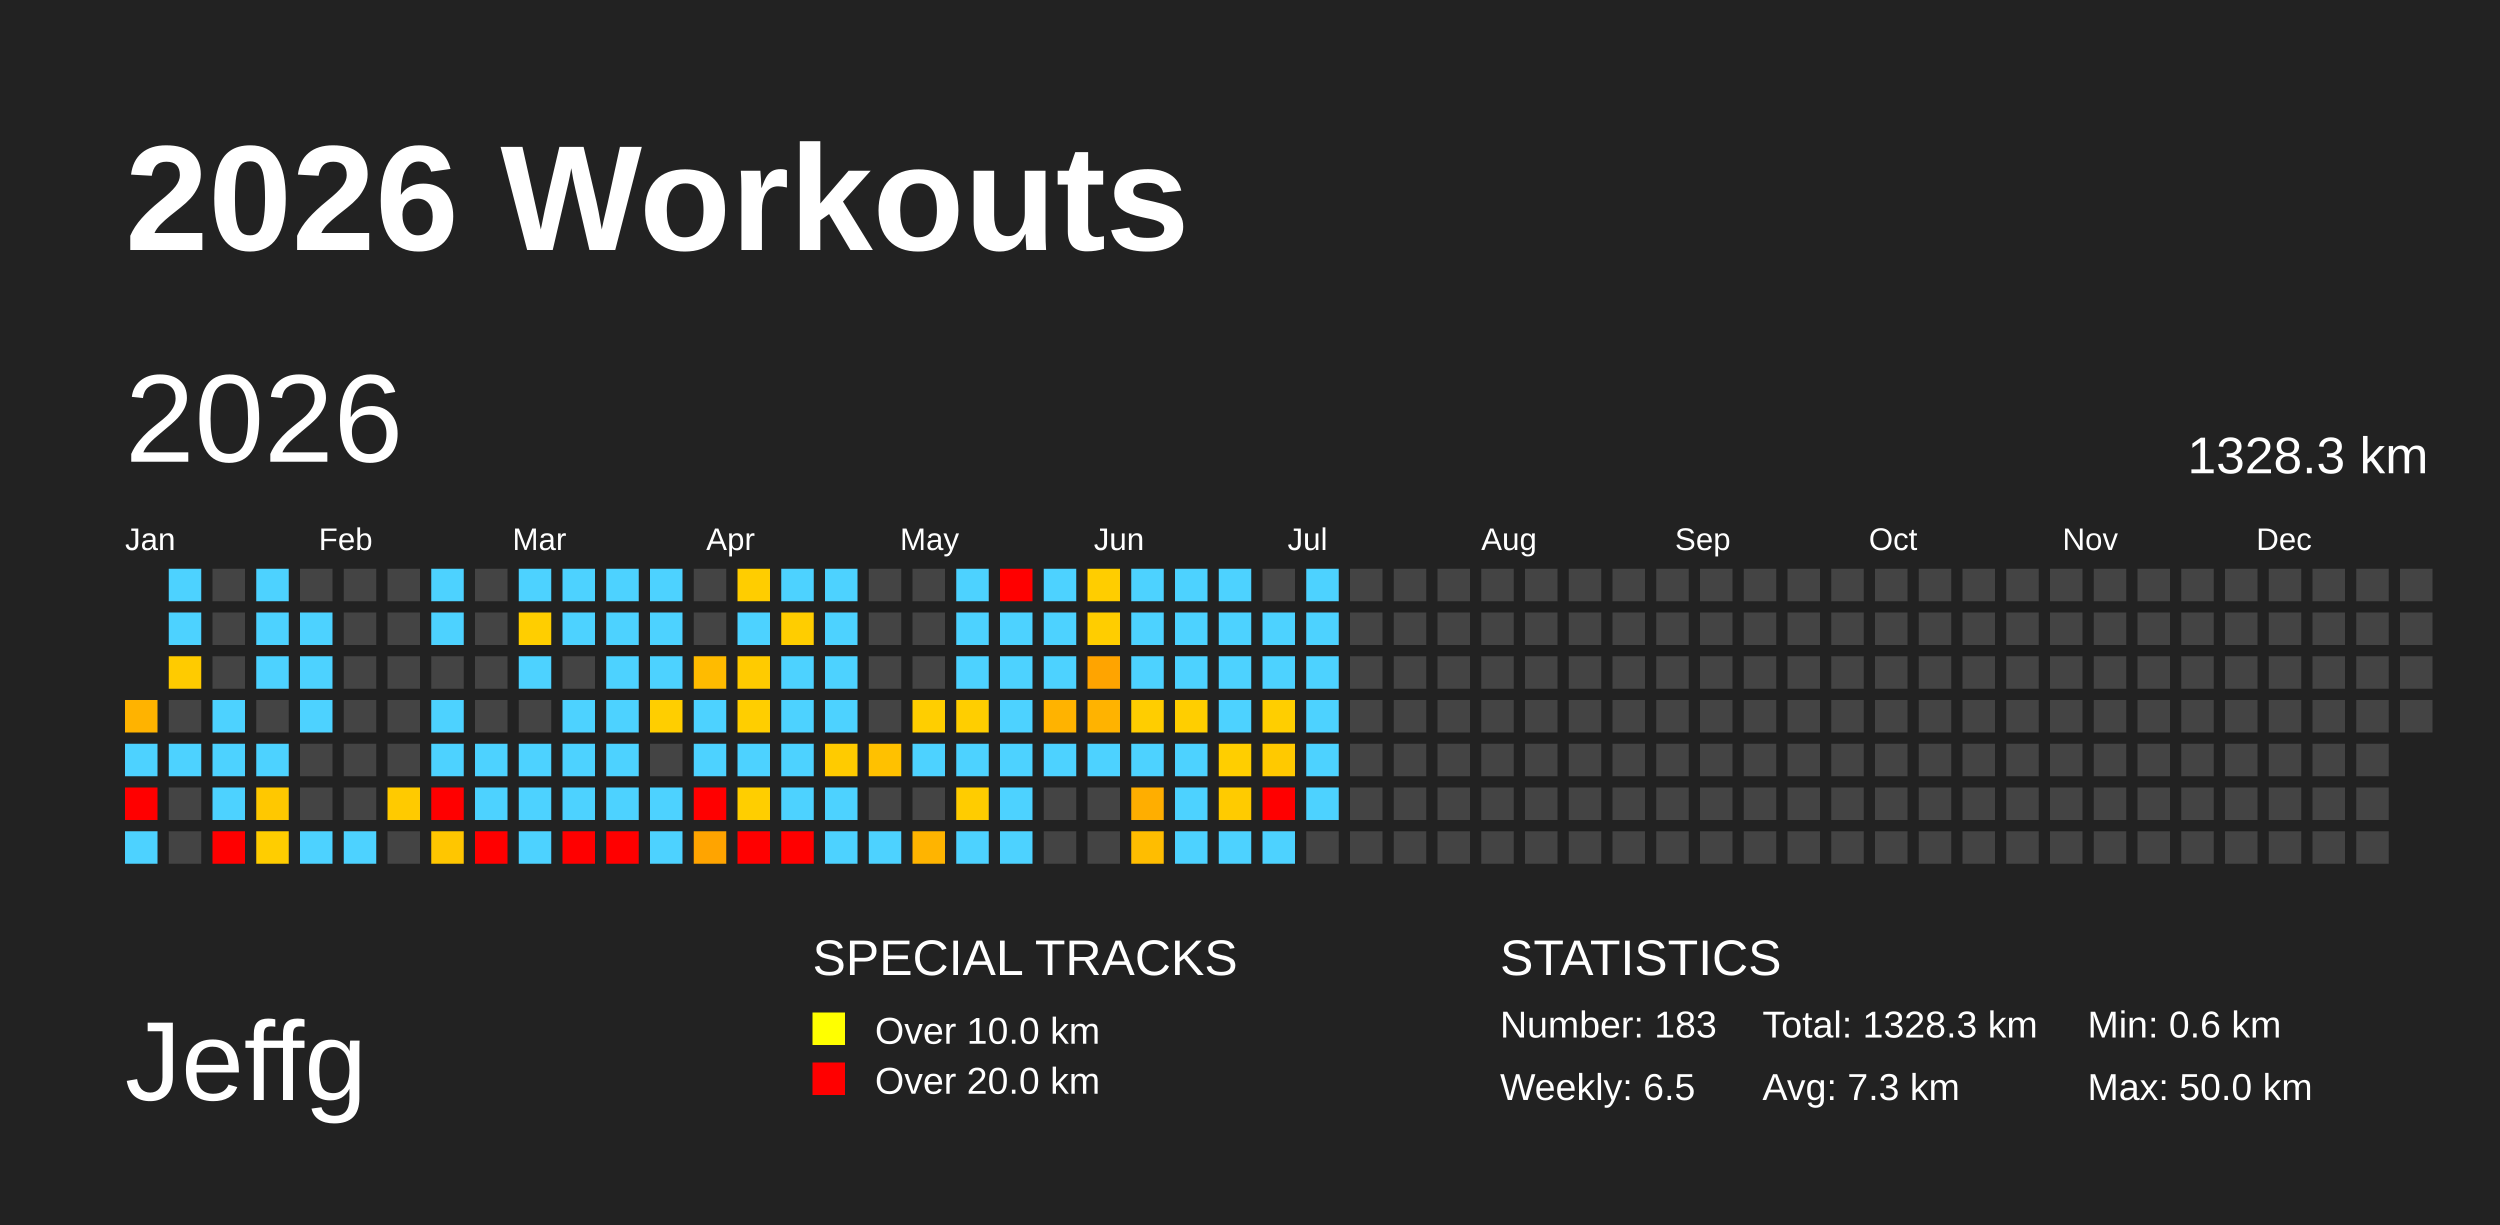
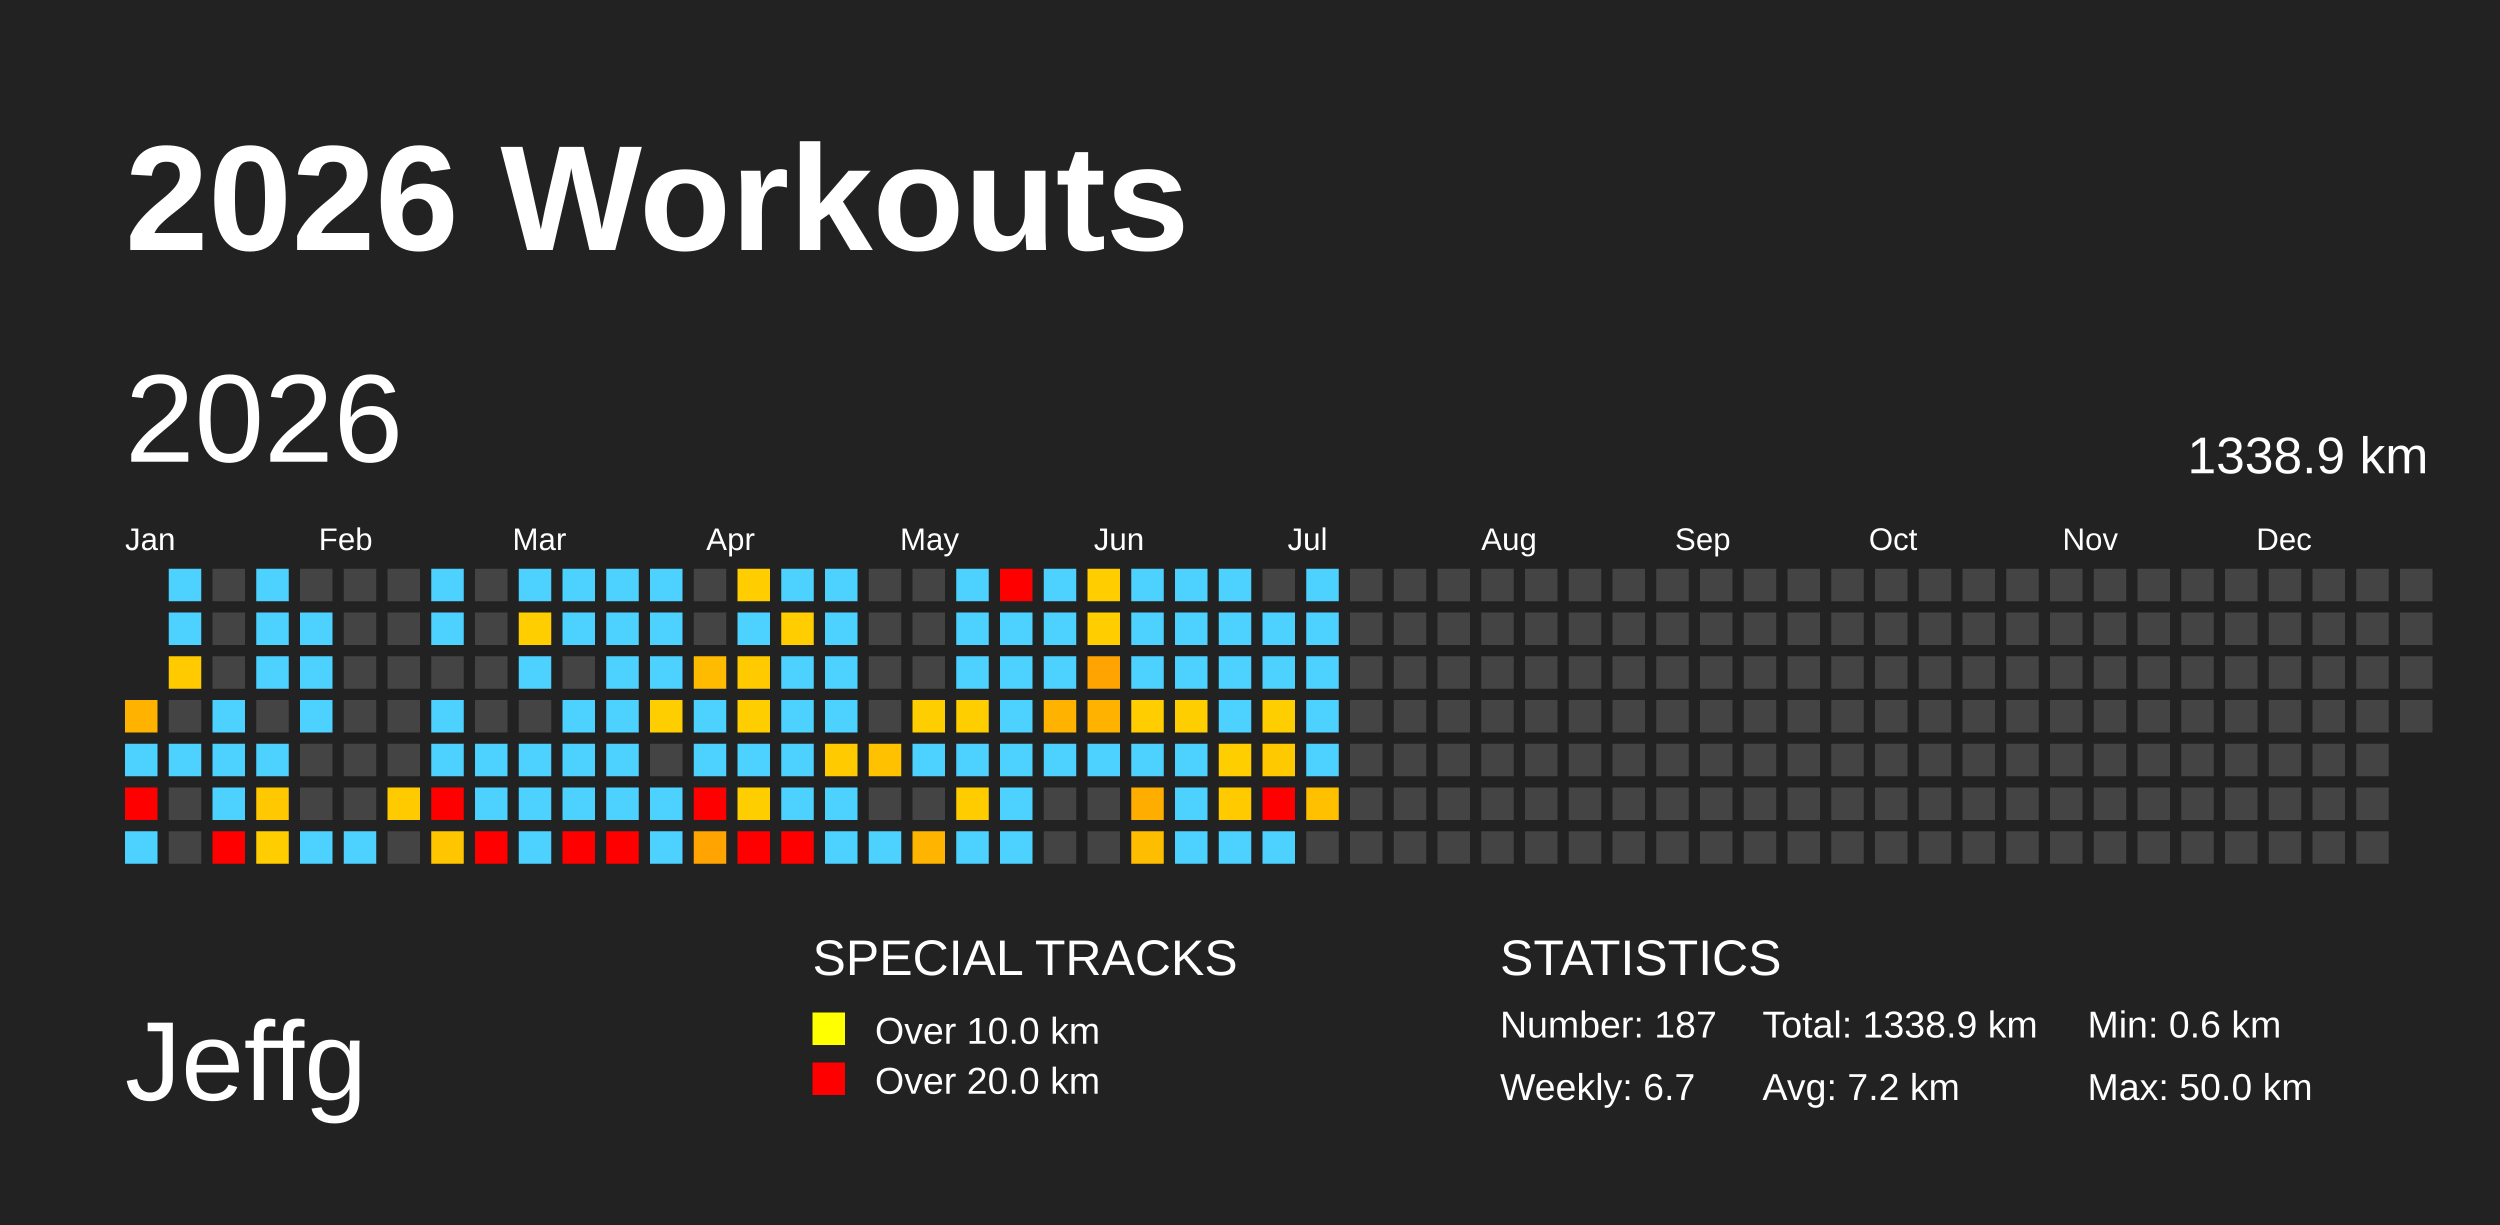
<svg xmlns="http://www.w3.org/2000/svg" baseProfile="full" height="98mm" version="1.1" viewBox="0,0,200,98" width="200mm">
  <defs />
  <rect fill="#222222" height="98" width="200" x="0" y="0" />
  <text fill="#FFFFFF" style="font-size:12px; font-family:Arial; font-weight:bold;" x="10" y="20">2026 Workouts</text>
  <text fill="#FFFFFF" style="font-size:9px; font-family:Arial" x="10" y="88">Jeffg</text>
  <text fill="#FFFFFF" style="font-size:4px; font-family:Arial" x="65" y="78">SPECIAL TRACKS</text>
  <rect fill="yellow" height="2.6" width="2.6" x="65" y="81" />
  <text fill="#FFFFFF" style="font-size:3px; font-family:Arial" x="70" y="83.5">Over 10.0 km</text>
  <rect fill="red" height="2.6" width="2.6" x="65" y="85" />
  <text fill="#FFFFFF" style="font-size:3px; font-family:Arial" x="70" y="87.5">Over 20.0 km</text>
  <text fill="#FFFFFF" style="font-size:4px; font-family:Arial" x="120" y="78">STATISTICS</text>
-   <text fill="#FFFFFF" style="font-size:3px; font-family:Arial" x="120" y="83">Number: 183</text>
-   <text fill="#FFFFFF" style="font-size:3px; font-family:Arial" x="120" y="88">Weekly: 6.5</text>
-   <text fill="#FFFFFF" style="font-size:3px; font-family:Arial" x="141" y="83">Total: 1328.3 km</text>
-   <text fill="#FFFFFF" style="font-size:3px; font-family:Arial" x="141" y="88">Avg: 7.3 km</text>
+   <text fill="#FFFFFF" style="font-size:3px; font-family:Arial" x="120" y="83">Number: 187</text>
+   <text fill="#FFFFFF" style="font-size:3px; font-family:Arial" x="120" y="88">Weekly: 6.7</text>
+   <text fill="#FFFFFF" style="font-size:3px; font-family:Arial" x="141" y="83">Total: 1338.9 km</text>
+   <text fill="#FFFFFF" style="font-size:3px; font-family:Arial" x="141" y="88">Avg: 7.2 km</text>
  <text fill="#FFFFFF" style="font-size:3px; font-family:Arial" x="167" y="83">Min: 0.6 km</text>
  <text fill="#FFFFFF" style="font-size:3px; font-family:Arial" x="167" y="88">Max: 50.0 km</text>
  <text dominant-baseline="hanging" fill="#FFFFFF" style="font-size:10.0px; font-family:Arial;" x="10" y="30">2026</text>
-   <text dominant-baseline="hanging" fill="#FFFFFF" style="font-size:4.125px; font-family:Arial;" x="175" y="35">1328.3 km</text>
+   <text dominant-baseline="hanging" fill="#FFFFFF" style="font-size:4.125px; font-family:Arial;" x="175" y="35">1338.9 km</text>
  <text fill="#FFFFFF" style="font-size:2.5px; font-family:Arial" x="10.0" y="44">Jan</text>
  <text fill="#FFFFFF" style="font-size:2.5px; font-family:Arial" x="25.5" y="44">Feb</text>
  <text fill="#FFFFFF" style="font-size:2.5px; font-family:Arial" x="41.0" y="44">Mar</text>
  <text fill="#FFFFFF" style="font-size:2.5px; font-family:Arial" x="56.5" y="44">Apr</text>
  <text fill="#FFFFFF" style="font-size:2.5px; font-family:Arial" x="72.0" y="44">May</text>
  <text fill="#FFFFFF" style="font-size:2.5px; font-family:Arial" x="87.5" y="44">Jun</text>
  <text fill="#FFFFFF" style="font-size:2.5px; font-family:Arial" x="103.0" y="44">Jul</text>
  <text fill="#FFFFFF" style="font-size:2.5px; font-family:Arial" x="118.5" y="44">Aug</text>
  <text fill="#FFFFFF" style="font-size:2.5px; font-family:Arial" x="134.0" y="44">Sep</text>
  <text fill="#FFFFFF" style="font-size:2.5px; font-family:Arial" x="149.5" y="44">Oct</text>
  <text fill="#FFFFFF" style="font-size:2.5px; font-family:Arial" x="165.0" y="44">Nov</text>
  <text fill="#FFFFFF" style="font-size:2.5px; font-family:Arial" x="180.5" y="44">Dec</text>
  <rect fill="#ffb300" height="2.6" width="2.6" x="10.0" y="56.0" />
  <rect fill="#4dd2ff" height="2.6" width="2.6" x="10.0" y="59.5" />
  <rect fill="red" height="2.6" width="2.6" x="10.0" y="63.0" />
  <rect fill="#4dd2ff" height="2.6" width="2.6" x="10.0" y="66.5" />
  <rect fill="#4dd2ff" height="2.6" width="2.6" x="13.5" y="45.5" />
  <rect fill="#4dd2ff" height="2.6" width="2.6" x="13.5" y="49.0" />
  <rect fill="#ffcb00" height="2.6" width="2.6" x="13.5" y="52.5" />
  <rect fill="#444444" height="2.6" width="2.6" x="13.5" y="56.0" />
  <rect fill="#4dd2ff" height="2.6" width="2.6" x="13.5" y="59.5" />
  <rect fill="#444444" height="2.6" width="2.6" x="13.5" y="63.0" />
  <rect fill="#444444" height="2.6" width="2.6" x="13.5" y="66.5" />
  <rect fill="#444444" height="2.6" width="2.6" x="17.0" y="45.5" />
  <rect fill="#444444" height="2.6" width="2.6" x="17.0" y="49.0" />
  <rect fill="#444444" height="2.6" width="2.6" x="17.0" y="52.5" />
  <rect fill="#4dd2ff" height="2.6" width="2.6" x="17.0" y="56.0" />
  <rect fill="#4dd2ff" height="2.6" width="2.6" x="17.0" y="59.5" />
  <rect fill="#4dd2ff" height="2.6" width="2.6" x="17.0" y="63.0" />
  <rect fill="red" height="2.6" width="2.6" x="17.0" y="66.5" />
  <rect fill="#4dd2ff" height="2.6" width="2.6" x="20.5" y="45.5" />
  <rect fill="#4dd2ff" height="2.6" width="2.6" x="20.5" y="49.0" />
  <rect fill="#4dd2ff" height="2.6" width="2.6" x="20.5" y="52.5" />
  <rect fill="#444444" height="2.6" width="2.6" x="20.5" y="56.0" />
  <rect fill="#4dd2ff" height="2.6" width="2.6" x="20.5" y="59.5" />
  <rect fill="#ffc800" height="2.6" width="2.6" x="20.5" y="63.0" />
  <rect fill="#ffcd00" height="2.6" width="2.6" x="20.5" y="66.5" />
  <rect fill="#444444" height="2.6" width="2.6" x="24.0" y="45.5" />
  <rect fill="#4dd2ff" height="2.6" width="2.6" x="24.0" y="49.0" />
  <rect fill="#4dd2ff" height="2.6" width="2.6" x="24.0" y="52.5" />
  <rect fill="#4dd2ff" height="2.6" width="2.6" x="24.0" y="56.0" />
  <rect fill="#444444" height="2.6" width="2.6" x="24.0" y="59.5" />
  <rect fill="#444444" height="2.6" width="2.6" x="24.0" y="63.0" />
  <rect fill="#4dd2ff" height="2.6" width="2.6" x="24.0" y="66.5" />
  <rect fill="#444444" height="2.6" width="2.6" x="27.5" y="45.5" />
  <rect fill="#444444" height="2.6" width="2.6" x="27.5" y="49.0" />
  <rect fill="#444444" height="2.6" width="2.6" x="27.5" y="52.5" />
  <rect fill="#444444" height="2.6" width="2.6" x="27.5" y="56.0" />
  <rect fill="#444444" height="2.6" width="2.6" x="27.5" y="59.5" />
  <rect fill="#444444" height="2.6" width="2.6" x="27.5" y="63.0" />
  <rect fill="#4dd2ff" height="2.6" width="2.6" x="27.5" y="66.5" />
  <rect fill="#444444" height="2.6" width="2.6" x="31.0" y="45.5" />
  <rect fill="#444444" height="2.6" width="2.6" x="31.0" y="49.0" />
  <rect fill="#444444" height="2.6" width="2.6" x="31.0" y="52.5" />
  <rect fill="#444444" height="2.6" width="2.6" x="31.0" y="56.0" />
  <rect fill="#444444" height="2.6" width="2.6" x="31.0" y="59.5" />
  <rect fill="#ffca00" height="2.6" width="2.6" x="31.0" y="63.0" />
  <rect fill="#444444" height="2.6" width="2.6" x="31.0" y="66.5" />
  <rect fill="#4dd2ff" height="2.6" width="2.6" x="34.5" y="45.5" />
  <rect fill="#4dd2ff" height="2.6" width="2.6" x="34.5" y="49.0" />
  <rect fill="#444444" height="2.6" width="2.6" x="34.5" y="52.5" />
  <rect fill="#4dd2ff" height="2.6" width="2.6" x="34.5" y="56.0" />
  <rect fill="#4dd2ff" height="2.6" width="2.6" x="34.5" y="59.5" />
  <rect fill="red" height="2.6" width="2.6" x="34.5" y="63.0" />
  <rect fill="#ffc600" height="2.6" width="2.6" x="34.5" y="66.5" />
  <rect fill="#444444" height="2.6" width="2.6" x="38.0" y="45.5" />
  <rect fill="#444444" height="2.6" width="2.6" x="38.0" y="49.0" />
  <rect fill="#444444" height="2.6" width="2.6" x="38.0" y="52.5" />
  <rect fill="#444444" height="2.6" width="2.6" x="38.0" y="56.0" />
  <rect fill="#4dd2ff" height="2.6" width="2.6" x="38.0" y="59.5" />
  <rect fill="#4dd2ff" height="2.6" width="2.6" x="38.0" y="63.0" />
  <rect fill="red" height="2.6" width="2.6" x="38.0" y="66.5" />
  <rect fill="#4dd2ff" height="2.6" width="2.6" x="41.5" y="45.5" />
  <rect fill="#ffce00" height="2.6" width="2.6" x="41.5" y="49.0" />
  <rect fill="#4dd2ff" height="2.6" width="2.6" x="41.5" y="52.5" />
  <rect fill="#444444" height="2.6" width="2.6" x="41.5" y="56.0" />
  <rect fill="#4dd2ff" height="2.6" width="2.6" x="41.5" y="59.5" />
  <rect fill="#4dd2ff" height="2.6" width="2.6" x="41.5" y="63.0" />
  <rect fill="#4dd2ff" height="2.6" width="2.6" x="41.5" y="66.5" />
  <rect fill="#4dd2ff" height="2.6" width="2.6" x="45.0" y="45.5" />
  <rect fill="#4dd2ff" height="2.6" width="2.6" x="45.0" y="49.0" />
  <rect fill="#444444" height="2.6" width="2.6" x="45.0" y="52.5" />
  <rect fill="#4dd2ff" height="2.6" width="2.6" x="45.0" y="56.0" />
  <rect fill="#4dd2ff" height="2.6" width="2.6" x="45.0" y="59.5" />
  <rect fill="#4dd2ff" height="2.6" width="2.6" x="45.0" y="63.0" />
  <rect fill="red" height="2.6" width="2.6" x="45.0" y="66.5" />
  <rect fill="#4dd2ff" height="2.6" width="2.6" x="48.5" y="45.5" />
  <rect fill="#4dd2ff" height="2.6" width="2.6" x="48.5" y="49.0" />
  <rect fill="#4dd2ff" height="2.6" width="2.6" x="48.5" y="52.5" />
  <rect fill="#4dd2ff" height="2.6" width="2.6" x="48.5" y="56.0" />
  <rect fill="#4dd2ff" height="2.6" width="2.6" x="48.5" y="59.5" />
  <rect fill="#4dd2ff" height="2.6" width="2.6" x="48.5" y="63.0" />
  <rect fill="red" height="2.6" width="2.6" x="48.5" y="66.5" />
  <rect fill="#4dd2ff" height="2.6" width="2.6" x="52.0" y="45.5" />
  <rect fill="#4dd2ff" height="2.6" width="2.6" x="52.0" y="49.0" />
  <rect fill="#4dd2ff" height="2.6" width="2.6" x="52.0" y="52.5" />
  <rect fill="#ffce00" height="2.6" width="2.6" x="52.0" y="56.0" />
  <rect fill="#444444" height="2.6" width="2.6" x="52.0" y="59.5" />
  <rect fill="#4dd2ff" height="2.6" width="2.6" x="52.0" y="63.0" />
  <rect fill="#4dd2ff" height="2.6" width="2.6" x="52.0" y="66.5" />
  <rect fill="#444444" height="2.6" width="2.6" x="55.5" y="45.5" />
  <rect fill="#444444" height="2.6" width="2.6" x="55.5" y="49.0" />
  <rect fill="#ffbb00" height="2.6" width="2.6" x="55.5" y="52.5" />
  <rect fill="#4dd2ff" height="2.6" width="2.6" x="55.5" y="56.0" />
  <rect fill="#4dd2ff" height="2.6" width="2.6" x="55.5" y="59.5" />
  <rect fill="red" height="2.6" width="2.6" x="55.5" y="63.0" />
  <rect fill="#ffa400" height="2.6" width="2.6" x="55.5" y="66.5" />
  <rect fill="#ffcd00" height="2.6" width="2.6" x="59.0" y="45.5" />
  <rect fill="#4dd2ff" height="2.6" width="2.6" x="59.0" y="49.0" />
  <rect fill="#ffcb00" height="2.6" width="2.6" x="59.0" y="52.5" />
  <rect fill="#ffce00" height="2.6" width="2.6" x="59.0" y="56.0" />
  <rect fill="#4dd2ff" height="2.6" width="2.6" x="59.0" y="59.5" />
  <rect fill="#ffce00" height="2.6" width="2.6" x="59.0" y="63.0" />
  <rect fill="red" height="2.6" width="2.6" x="59.0" y="66.5" />
  <rect fill="#4dd2ff" height="2.6" width="2.6" x="62.5" y="45.5" />
  <rect fill="#ffcd00" height="2.6" width="2.6" x="62.5" y="49.0" />
  <rect fill="#4dd2ff" height="2.6" width="2.6" x="62.5" y="52.5" />
  <rect fill="#4dd2ff" height="2.6" width="2.6" x="62.5" y="56.0" />
  <rect fill="#4dd2ff" height="2.6" width="2.6" x="62.5" y="59.5" />
  <rect fill="#4dd2ff" height="2.6" width="2.6" x="62.5" y="63.0" />
  <rect fill="red" height="2.6" width="2.6" x="62.5" y="66.5" />
  <rect fill="#4dd2ff" height="2.6" width="2.6" x="66.0" y="45.5" />
  <rect fill="#4dd2ff" height="2.6" width="2.6" x="66.0" y="49.0" />
  <rect fill="#4dd2ff" height="2.6" width="2.6" x="66.0" y="52.5" />
  <rect fill="#4dd2ff" height="2.6" width="2.6" x="66.0" y="56.0" />
  <rect fill="#ffcb00" height="2.6" width="2.6" x="66.0" y="59.5" />
  <rect fill="#4dd2ff" height="2.6" width="2.6" x="66.0" y="63.0" />
  <rect fill="#4dd2ff" height="2.6" width="2.6" x="66.0" y="66.5" />
  <rect fill="#444444" height="2.6" width="2.6" x="69.5" y="45.5" />
  <rect fill="#444444" height="2.6" width="2.6" x="69.5" y="49.0" />
  <rect fill="#444444" height="2.6" width="2.6" x="69.5" y="52.5" />
  <rect fill="#444444" height="2.6" width="2.6" x="69.5" y="56.0" />
  <rect fill="#ffc100" height="2.6" width="2.6" x="69.5" y="59.5" />
  <rect fill="#444444" height="2.6" width="2.6" x="69.5" y="63.0" />
  <rect fill="#4dd2ff" height="2.6" width="2.6" x="69.5" y="66.5" />
  <rect fill="#444444" height="2.6" width="2.6" x="73.0" y="45.5" />
  <rect fill="#444444" height="2.6" width="2.6" x="73.0" y="49.0" />
  <rect fill="#444444" height="2.6" width="2.6" x="73.0" y="52.5" />
  <rect fill="#ffce00" height="2.6" width="2.6" x="73.0" y="56.0" />
  <rect fill="#4dd2ff" height="2.6" width="2.6" x="73.0" y="59.5" />
  <rect fill="#444444" height="2.6" width="2.6" x="73.0" y="63.0" />
  <rect fill="#ffb400" height="2.6" width="2.6" x="73.0" y="66.5" />
  <rect fill="#4dd2ff" height="2.6" width="2.6" x="76.5" y="45.5" />
  <rect fill="#4dd2ff" height="2.6" width="2.6" x="76.5" y="49.0" />
  <rect fill="#4dd2ff" height="2.6" width="2.6" x="76.5" y="52.5" />
  <rect fill="#ffce00" height="2.6" width="2.6" x="76.5" y="56.0" />
  <rect fill="#4dd2ff" height="2.6" width="2.6" x="76.5" y="59.5" />
  <rect fill="#ffcc00" height="2.6" width="2.6" x="76.5" y="63.0" />
  <rect fill="#4dd2ff" height="2.6" width="2.6" x="76.5" y="66.5" />
  <rect fill="red" height="2.6" width="2.6" x="80.0" y="45.5" />
  <rect fill="#4dd2ff" height="2.6" width="2.6" x="80.0" y="49.0" />
  <rect fill="#4dd2ff" height="2.6" width="2.6" x="80.0" y="52.5" />
  <rect fill="#4dd2ff" height="2.6" width="2.6" x="80.0" y="56.0" />
  <rect fill="#4dd2ff" height="2.6" width="2.6" x="80.0" y="59.5" />
  <rect fill="#4dd2ff" height="2.6" width="2.6" x="80.0" y="63.0" />
  <rect fill="#4dd2ff" height="2.6" width="2.6" x="80.0" y="66.5" />
  <rect fill="#4dd2ff" height="2.6" width="2.6" x="83.5" y="45.5" />
  <rect fill="#4dd2ff" height="2.6" width="2.6" x="83.5" y="49.0" />
  <rect fill="#4dd2ff" height="2.6" width="2.6" x="83.5" y="52.5" />
  <rect fill="#ffb300" height="2.6" width="2.6" x="83.5" y="56.0" />
  <rect fill="#4dd2ff" height="2.6" width="2.6" x="83.5" y="59.5" />
  <rect fill="#444444" height="2.6" width="2.6" x="83.5" y="63.0" />
  <rect fill="#444444" height="2.6" width="2.6" x="83.5" y="66.5" />
  <rect fill="#ffcd00" height="2.6" width="2.6" x="87.0" y="45.5" />
  <rect fill="#ffcd00" height="2.6" width="2.6" x="87.0" y="49.0" />
  <rect fill="#ffa400" height="2.6" width="2.6" x="87.0" y="52.5" />
  <rect fill="#ffb300" height="2.6" width="2.6" x="87.0" y="56.0" />
  <rect fill="#4dd2ff" height="2.6" width="2.6" x="87.0" y="59.5" />
  <rect fill="#444444" height="2.6" width="2.6" x="87.0" y="63.0" />
  <rect fill="#444444" height="2.6" width="2.6" x="87.0" y="66.5" />
  <rect fill="#4dd2ff" height="2.6" width="2.6" x="90.5" y="45.5" />
  <rect fill="#4dd2ff" height="2.6" width="2.6" x="90.5" y="49.0" />
  <rect fill="#4dd2ff" height="2.6" width="2.6" x="90.5" y="52.5" />
  <rect fill="#ffcd00" height="2.6" width="2.6" x="90.5" y="56.0" />
  <rect fill="#4dd2ff" height="2.6" width="2.6" x="90.5" y="59.5" />
  <rect fill="#ffae00" height="2.6" width="2.6" x="90.5" y="63.0" />
  <rect fill="#ffbd00" height="2.6" width="2.6" x="90.5" y="66.5" />
  <rect fill="#4dd2ff" height="2.6" width="2.6" x="94.0" y="45.5" />
  <rect fill="#4dd2ff" height="2.6" width="2.6" x="94.0" y="49.0" />
  <rect fill="#4dd2ff" height="2.6" width="2.6" x="94.0" y="52.5" />
  <rect fill="#ffce00" height="2.6" width="2.6" x="94.0" y="56.0" />
  <rect fill="#4dd2ff" height="2.6" width="2.6" x="94.0" y="59.5" />
  <rect fill="#4dd2ff" height="2.6" width="2.6" x="94.0" y="63.0" />
  <rect fill="#4dd2ff" height="2.6" width="2.6" x="94.0" y="66.5" />
  <rect fill="#4dd2ff" height="2.6" width="2.6" x="97.5" y="45.5" />
  <rect fill="#4dd2ff" height="2.6" width="2.6" x="97.5" y="49.0" />
  <rect fill="#4dd2ff" height="2.6" width="2.6" x="97.5" y="52.5" />
  <rect fill="#4dd2ff" height="2.6" width="2.6" x="97.5" y="56.0" />
  <rect fill="#ffce00" height="2.6" width="2.6" x="97.5" y="59.5" />
  <rect fill="#ffcb00" height="2.6" width="2.6" x="97.5" y="63.0" />
  <rect fill="#4dd2ff" height="2.6" width="2.6" x="97.5" y="66.5" />
  <rect fill="#444444" height="2.6" width="2.6" x="101.0" y="45.5" />
  <rect fill="#4dd2ff" height="2.6" width="2.6" x="101.0" y="49.0" />
  <rect fill="#4dd2ff" height="2.6" width="2.6" x="101.0" y="52.5" />
  <rect fill="#ffce00" height="2.6" width="2.6" x="101.0" y="56.0" />
  <rect fill="#ffc900" height="2.6" width="2.6" x="101.0" y="59.5" />
  <rect fill="red" height="2.6" width="2.6" x="101.0" y="63.0" />
  <rect fill="#4dd2ff" height="2.6" width="2.6" x="101.0" y="66.5" />
  <rect fill="#4dd2ff" height="2.6" width="2.6" x="104.5" y="45.5" />
  <rect fill="#4dd2ff" height="2.6" width="2.6" x="104.5" y="49.0" />
  <rect fill="#4dd2ff" height="2.6" width="2.6" x="104.5" y="52.5" />
  <rect fill="#4dd2ff" height="2.6" width="2.6" x="104.5" y="56.0" />
  <rect fill="#4dd2ff" height="2.6" width="2.6" x="104.5" y="59.5" />
-   <rect fill="#4dd2ff" height="2.6" width="2.6" x="104.5" y="63.0" />
+   <rect fill="#ffc000" height="2.6" width="2.6" x="104.5" y="63.0" />
  <rect fill="#444444" height="2.6" width="2.6" x="104.5" y="66.5" />
  <rect fill="#444444" height="2.6" width="2.6" x="108.0" y="45.5" />
  <rect fill="#444444" height="2.6" width="2.6" x="108.0" y="49.0" />
  <rect fill="#444444" height="2.6" width="2.6" x="108.0" y="52.5" />
  <rect fill="#444444" height="2.6" width="2.6" x="108.0" y="56.0" />
  <rect fill="#444444" height="2.6" width="2.6" x="108.0" y="59.5" />
  <rect fill="#444444" height="2.6" width="2.6" x="108.0" y="63.0" />
  <rect fill="#444444" height="2.6" width="2.6" x="108.0" y="66.5" />
  <rect fill="#444444" height="2.6" width="2.6" x="111.5" y="45.5" />
  <rect fill="#444444" height="2.6" width="2.6" x="111.5" y="49.0" />
  <rect fill="#444444" height="2.6" width="2.6" x="111.5" y="52.5" />
  <rect fill="#444444" height="2.6" width="2.6" x="111.5" y="56.0" />
  <rect fill="#444444" height="2.6" width="2.6" x="111.5" y="59.5" />
  <rect fill="#444444" height="2.6" width="2.6" x="111.5" y="63.0" />
  <rect fill="#444444" height="2.6" width="2.6" x="111.5" y="66.5" />
  <rect fill="#444444" height="2.6" width="2.6" x="115.0" y="45.5" />
  <rect fill="#444444" height="2.6" width="2.6" x="115.0" y="49.0" />
  <rect fill="#444444" height="2.6" width="2.6" x="115.0" y="52.5" />
  <rect fill="#444444" height="2.6" width="2.6" x="115.0" y="56.0" />
  <rect fill="#444444" height="2.6" width="2.6" x="115.0" y="59.5" />
  <rect fill="#444444" height="2.6" width="2.6" x="115.0" y="63.0" />
  <rect fill="#444444" height="2.6" width="2.6" x="115.0" y="66.5" />
  <rect fill="#444444" height="2.6" width="2.6" x="118.5" y="45.5" />
  <rect fill="#444444" height="2.6" width="2.6" x="118.5" y="49.0" />
  <rect fill="#444444" height="2.6" width="2.6" x="118.5" y="52.5" />
  <rect fill="#444444" height="2.6" width="2.6" x="118.5" y="56.0" />
  <rect fill="#444444" height="2.6" width="2.6" x="118.5" y="59.5" />
  <rect fill="#444444" height="2.6" width="2.6" x="118.5" y="63.0" />
  <rect fill="#444444" height="2.6" width="2.6" x="118.5" y="66.5" />
  <rect fill="#444444" height="2.6" width="2.6" x="122.0" y="45.5" />
  <rect fill="#444444" height="2.6" width="2.6" x="122.0" y="49.0" />
  <rect fill="#444444" height="2.6" width="2.6" x="122.0" y="52.5" />
  <rect fill="#444444" height="2.6" width="2.6" x="122.0" y="56.0" />
  <rect fill="#444444" height="2.6" width="2.6" x="122.0" y="59.5" />
  <rect fill="#444444" height="2.6" width="2.6" x="122.0" y="63.0" />
  <rect fill="#444444" height="2.6" width="2.6" x="122.0" y="66.5" />
  <rect fill="#444444" height="2.6" width="2.6" x="125.5" y="45.5" />
  <rect fill="#444444" height="2.6" width="2.6" x="125.5" y="49.0" />
  <rect fill="#444444" height="2.6" width="2.6" x="125.5" y="52.5" />
  <rect fill="#444444" height="2.6" width="2.6" x="125.5" y="56.0" />
  <rect fill="#444444" height="2.6" width="2.6" x="125.5" y="59.5" />
  <rect fill="#444444" height="2.6" width="2.6" x="125.5" y="63.0" />
  <rect fill="#444444" height="2.6" width="2.6" x="125.5" y="66.5" />
  <rect fill="#444444" height="2.6" width="2.6" x="129.0" y="45.5" />
  <rect fill="#444444" height="2.6" width="2.6" x="129.0" y="49.0" />
  <rect fill="#444444" height="2.6" width="2.6" x="129.0" y="52.5" />
  <rect fill="#444444" height="2.6" width="2.6" x="129.0" y="56.0" />
  <rect fill="#444444" height="2.6" width="2.6" x="129.0" y="59.5" />
  <rect fill="#444444" height="2.6" width="2.6" x="129.0" y="63.0" />
  <rect fill="#444444" height="2.6" width="2.6" x="129.0" y="66.5" />
  <rect fill="#444444" height="2.6" width="2.6" x="132.5" y="45.5" />
  <rect fill="#444444" height="2.6" width="2.6" x="132.5" y="49.0" />
  <rect fill="#444444" height="2.6" width="2.6" x="132.5" y="52.5" />
  <rect fill="#444444" height="2.6" width="2.6" x="132.5" y="56.0" />
  <rect fill="#444444" height="2.6" width="2.6" x="132.5" y="59.5" />
  <rect fill="#444444" height="2.6" width="2.6" x="132.5" y="63.0" />
  <rect fill="#444444" height="2.6" width="2.6" x="132.5" y="66.5" />
  <rect fill="#444444" height="2.6" width="2.6" x="136.0" y="45.5" />
  <rect fill="#444444" height="2.6" width="2.6" x="136.0" y="49.0" />
  <rect fill="#444444" height="2.6" width="2.6" x="136.0" y="52.5" />
  <rect fill="#444444" height="2.6" width="2.6" x="136.0" y="56.0" />
  <rect fill="#444444" height="2.6" width="2.6" x="136.0" y="59.5" />
  <rect fill="#444444" height="2.6" width="2.6" x="136.0" y="63.0" />
  <rect fill="#444444" height="2.6" width="2.6" x="136.0" y="66.5" />
  <rect fill="#444444" height="2.6" width="2.6" x="139.5" y="45.5" />
  <rect fill="#444444" height="2.6" width="2.6" x="139.5" y="49.0" />
  <rect fill="#444444" height="2.6" width="2.6" x="139.5" y="52.5" />
  <rect fill="#444444" height="2.6" width="2.6" x="139.5" y="56.0" />
  <rect fill="#444444" height="2.6" width="2.6" x="139.5" y="59.5" />
  <rect fill="#444444" height="2.6" width="2.6" x="139.5" y="63.0" />
  <rect fill="#444444" height="2.6" width="2.6" x="139.5" y="66.5" />
  <rect fill="#444444" height="2.6" width="2.6" x="143.0" y="45.5" />
  <rect fill="#444444" height="2.6" width="2.6" x="143.0" y="49.0" />
  <rect fill="#444444" height="2.6" width="2.6" x="143.0" y="52.5" />
  <rect fill="#444444" height="2.6" width="2.6" x="143.0" y="56.0" />
  <rect fill="#444444" height="2.6" width="2.6" x="143.0" y="59.5" />
  <rect fill="#444444" height="2.6" width="2.6" x="143.0" y="63.0" />
  <rect fill="#444444" height="2.6" width="2.6" x="143.0" y="66.5" />
  <rect fill="#444444" height="2.6" width="2.6" x="146.5" y="45.5" />
  <rect fill="#444444" height="2.6" width="2.6" x="146.5" y="49.0" />
  <rect fill="#444444" height="2.6" width="2.6" x="146.5" y="52.5" />
  <rect fill="#444444" height="2.6" width="2.6" x="146.5" y="56.0" />
  <rect fill="#444444" height="2.6" width="2.6" x="146.5" y="59.5" />
  <rect fill="#444444" height="2.6" width="2.6" x="146.5" y="63.0" />
  <rect fill="#444444" height="2.6" width="2.6" x="146.5" y="66.5" />
  <rect fill="#444444" height="2.6" width="2.6" x="150.0" y="45.5" />
  <rect fill="#444444" height="2.6" width="2.6" x="150.0" y="49.0" />
  <rect fill="#444444" height="2.6" width="2.6" x="150.0" y="52.5" />
  <rect fill="#444444" height="2.6" width="2.6" x="150.0" y="56.0" />
  <rect fill="#444444" height="2.6" width="2.6" x="150.0" y="59.5" />
  <rect fill="#444444" height="2.6" width="2.6" x="150.0" y="63.0" />
  <rect fill="#444444" height="2.6" width="2.6" x="150.0" y="66.5" />
  <rect fill="#444444" height="2.6" width="2.6" x="153.5" y="45.5" />
  <rect fill="#444444" height="2.6" width="2.6" x="153.5" y="49.0" />
  <rect fill="#444444" height="2.6" width="2.6" x="153.5" y="52.5" />
  <rect fill="#444444" height="2.6" width="2.6" x="153.5" y="56.0" />
  <rect fill="#444444" height="2.6" width="2.6" x="153.5" y="59.5" />
  <rect fill="#444444" height="2.6" width="2.6" x="153.5" y="63.0" />
  <rect fill="#444444" height="2.6" width="2.6" x="153.5" y="66.5" />
  <rect fill="#444444" height="2.6" width="2.6" x="157.0" y="45.5" />
  <rect fill="#444444" height="2.6" width="2.6" x="157.0" y="49.0" />
  <rect fill="#444444" height="2.6" width="2.6" x="157.0" y="52.5" />
  <rect fill="#444444" height="2.6" width="2.6" x="157.0" y="56.0" />
  <rect fill="#444444" height="2.6" width="2.6" x="157.0" y="59.5" />
  <rect fill="#444444" height="2.6" width="2.6" x="157.0" y="63.0" />
  <rect fill="#444444" height="2.6" width="2.6" x="157.0" y="66.5" />
  <rect fill="#444444" height="2.6" width="2.6" x="160.5" y="45.5" />
  <rect fill="#444444" height="2.6" width="2.6" x="160.5" y="49.0" />
  <rect fill="#444444" height="2.6" width="2.6" x="160.5" y="52.5" />
  <rect fill="#444444" height="2.6" width="2.6" x="160.5" y="56.0" />
  <rect fill="#444444" height="2.6" width="2.6" x="160.5" y="59.5" />
  <rect fill="#444444" height="2.6" width="2.6" x="160.5" y="63.0" />
  <rect fill="#444444" height="2.6" width="2.6" x="160.5" y="66.5" />
  <rect fill="#444444" height="2.6" width="2.6" x="164.0" y="45.5" />
  <rect fill="#444444" height="2.6" width="2.6" x="164.0" y="49.0" />
  <rect fill="#444444" height="2.6" width="2.6" x="164.0" y="52.5" />
  <rect fill="#444444" height="2.6" width="2.6" x="164.0" y="56.0" />
  <rect fill="#444444" height="2.6" width="2.6" x="164.0" y="59.5" />
  <rect fill="#444444" height="2.6" width="2.6" x="164.0" y="63.0" />
  <rect fill="#444444" height="2.6" width="2.6" x="164.0" y="66.5" />
  <rect fill="#444444" height="2.6" width="2.6" x="167.5" y="45.5" />
  <rect fill="#444444" height="2.6" width="2.6" x="167.5" y="49.0" />
  <rect fill="#444444" height="2.6" width="2.6" x="167.5" y="52.5" />
  <rect fill="#444444" height="2.6" width="2.6" x="167.5" y="56.0" />
  <rect fill="#444444" height="2.6" width="2.6" x="167.5" y="59.5" />
  <rect fill="#444444" height="2.6" width="2.6" x="167.5" y="63.0" />
  <rect fill="#444444" height="2.6" width="2.6" x="167.5" y="66.5" />
  <rect fill="#444444" height="2.6" width="2.6" x="171.0" y="45.5" />
  <rect fill="#444444" height="2.6" width="2.6" x="171.0" y="49.0" />
  <rect fill="#444444" height="2.6" width="2.6" x="171.0" y="52.5" />
  <rect fill="#444444" height="2.6" width="2.6" x="171.0" y="56.0" />
  <rect fill="#444444" height="2.6" width="2.6" x="171.0" y="59.5" />
  <rect fill="#444444" height="2.6" width="2.6" x="171.0" y="63.0" />
  <rect fill="#444444" height="2.6" width="2.6" x="171.0" y="66.5" />
  <rect fill="#444444" height="2.6" width="2.6" x="174.5" y="45.5" />
  <rect fill="#444444" height="2.6" width="2.6" x="174.5" y="49.0" />
  <rect fill="#444444" height="2.6" width="2.6" x="174.5" y="52.5" />
  <rect fill="#444444" height="2.6" width="2.6" x="174.5" y="56.0" />
  <rect fill="#444444" height="2.6" width="2.6" x="174.5" y="59.5" />
  <rect fill="#444444" height="2.6" width="2.6" x="174.5" y="63.0" />
  <rect fill="#444444" height="2.6" width="2.6" x="174.5" y="66.5" />
  <rect fill="#444444" height="2.6" width="2.6" x="178.0" y="45.5" />
  <rect fill="#444444" height="2.6" width="2.6" x="178.0" y="49.0" />
  <rect fill="#444444" height="2.6" width="2.6" x="178.0" y="52.5" />
  <rect fill="#444444" height="2.6" width="2.6" x="178.0" y="56.0" />
  <rect fill="#444444" height="2.6" width="2.6" x="178.0" y="59.5" />
  <rect fill="#444444" height="2.6" width="2.6" x="178.0" y="63.0" />
  <rect fill="#444444" height="2.6" width="2.6" x="178.0" y="66.5" />
  <rect fill="#444444" height="2.6" width="2.6" x="181.5" y="45.5" />
  <rect fill="#444444" height="2.6" width="2.6" x="181.5" y="49.0" />
  <rect fill="#444444" height="2.6" width="2.6" x="181.5" y="52.5" />
  <rect fill="#444444" height="2.6" width="2.6" x="181.5" y="56.0" />
  <rect fill="#444444" height="2.6" width="2.6" x="181.5" y="59.5" />
  <rect fill="#444444" height="2.6" width="2.6" x="181.5" y="63.0" />
  <rect fill="#444444" height="2.6" width="2.6" x="181.5" y="66.5" />
  <rect fill="#444444" height="2.6" width="2.6" x="185.0" y="45.5" />
  <rect fill="#444444" height="2.6" width="2.6" x="185.0" y="49.0" />
  <rect fill="#444444" height="2.6" width="2.6" x="185.0" y="52.5" />
  <rect fill="#444444" height="2.6" width="2.6" x="185.0" y="56.0" />
  <rect fill="#444444" height="2.6" width="2.6" x="185.0" y="59.5" />
  <rect fill="#444444" height="2.6" width="2.6" x="185.0" y="63.0" />
  <rect fill="#444444" height="2.6" width="2.6" x="185.0" y="66.5" />
  <rect fill="#444444" height="2.6" width="2.6" x="188.5" y="45.5" />
  <rect fill="#444444" height="2.6" width="2.6" x="188.5" y="49.0" />
  <rect fill="#444444" height="2.6" width="2.6" x="188.5" y="52.5" />
  <rect fill="#444444" height="2.6" width="2.6" x="188.5" y="56.0" />
  <rect fill="#444444" height="2.6" width="2.6" x="188.5" y="59.5" />
  <rect fill="#444444" height="2.6" width="2.6" x="188.5" y="63.0" />
  <rect fill="#444444" height="2.6" width="2.6" x="188.5" y="66.5" />
  <rect fill="#444444" height="2.6" width="2.6" x="192.0" y="45.5" />
  <rect fill="#444444" height="2.6" width="2.6" x="192.0" y="49.0" />
  <rect fill="#444444" height="2.6" width="2.6" x="192.0" y="52.5" />
  <rect fill="#444444" height="2.6" width="2.6" x="192.0" y="56.0" />
</svg>
